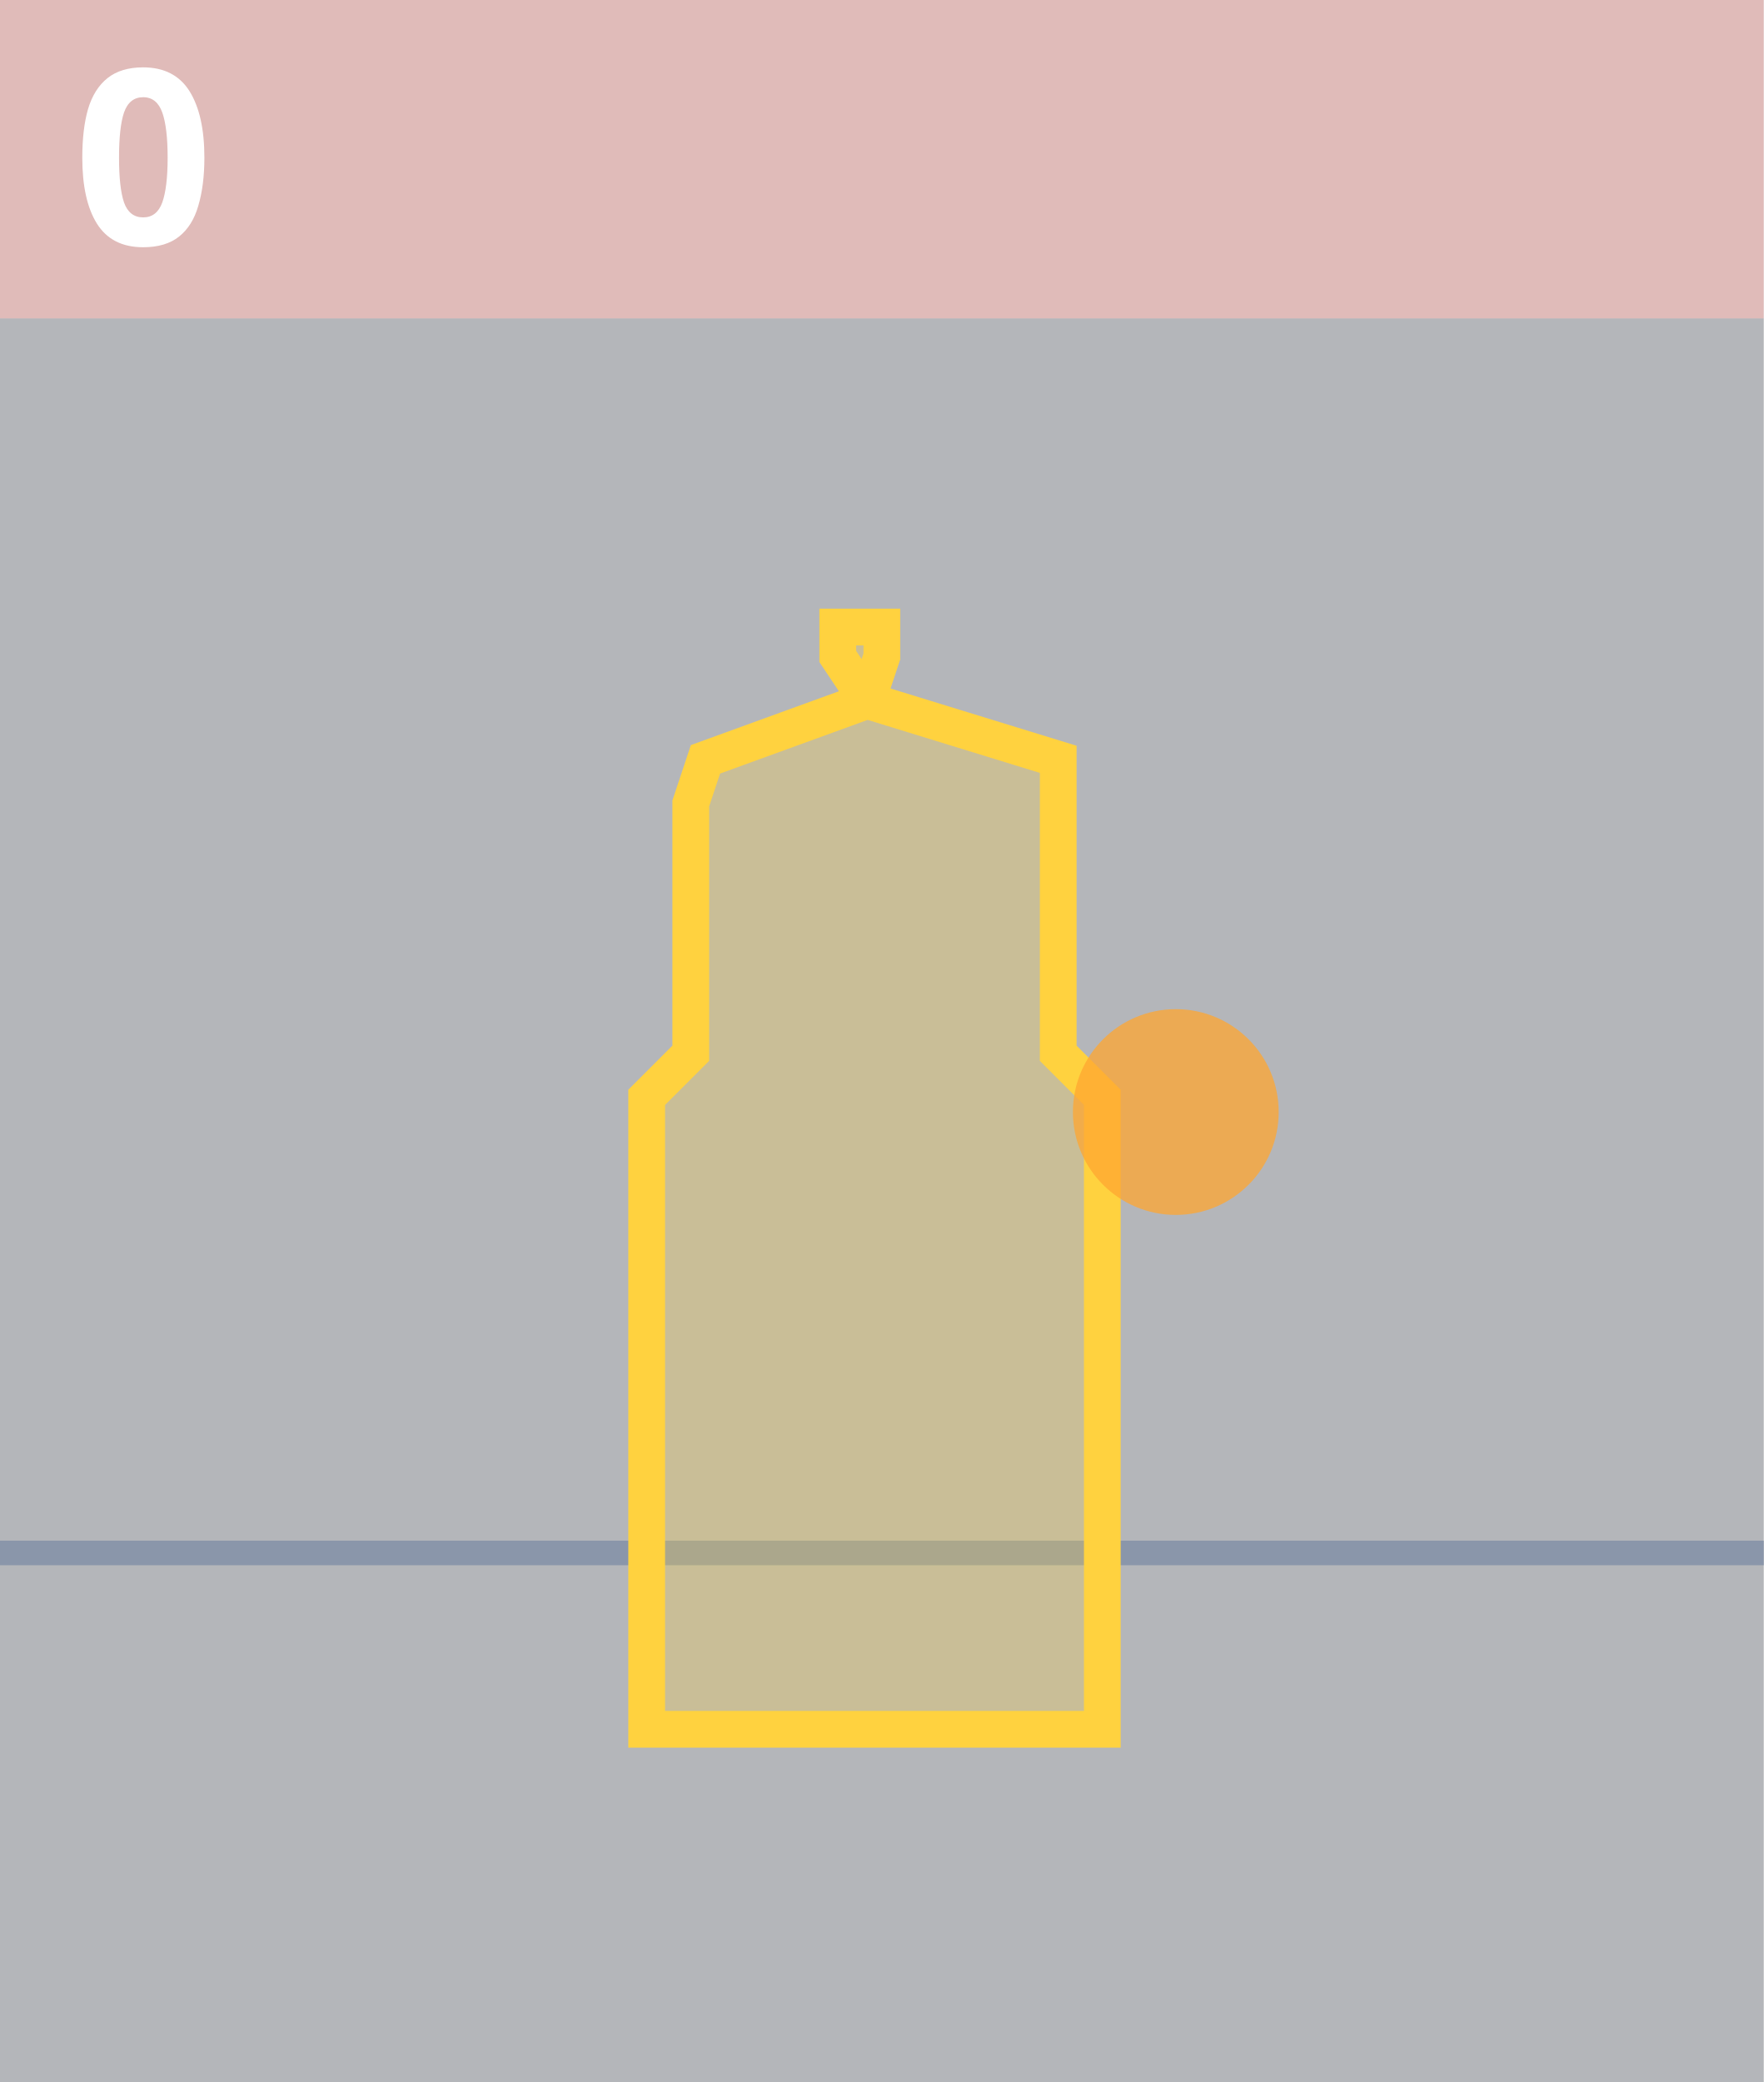
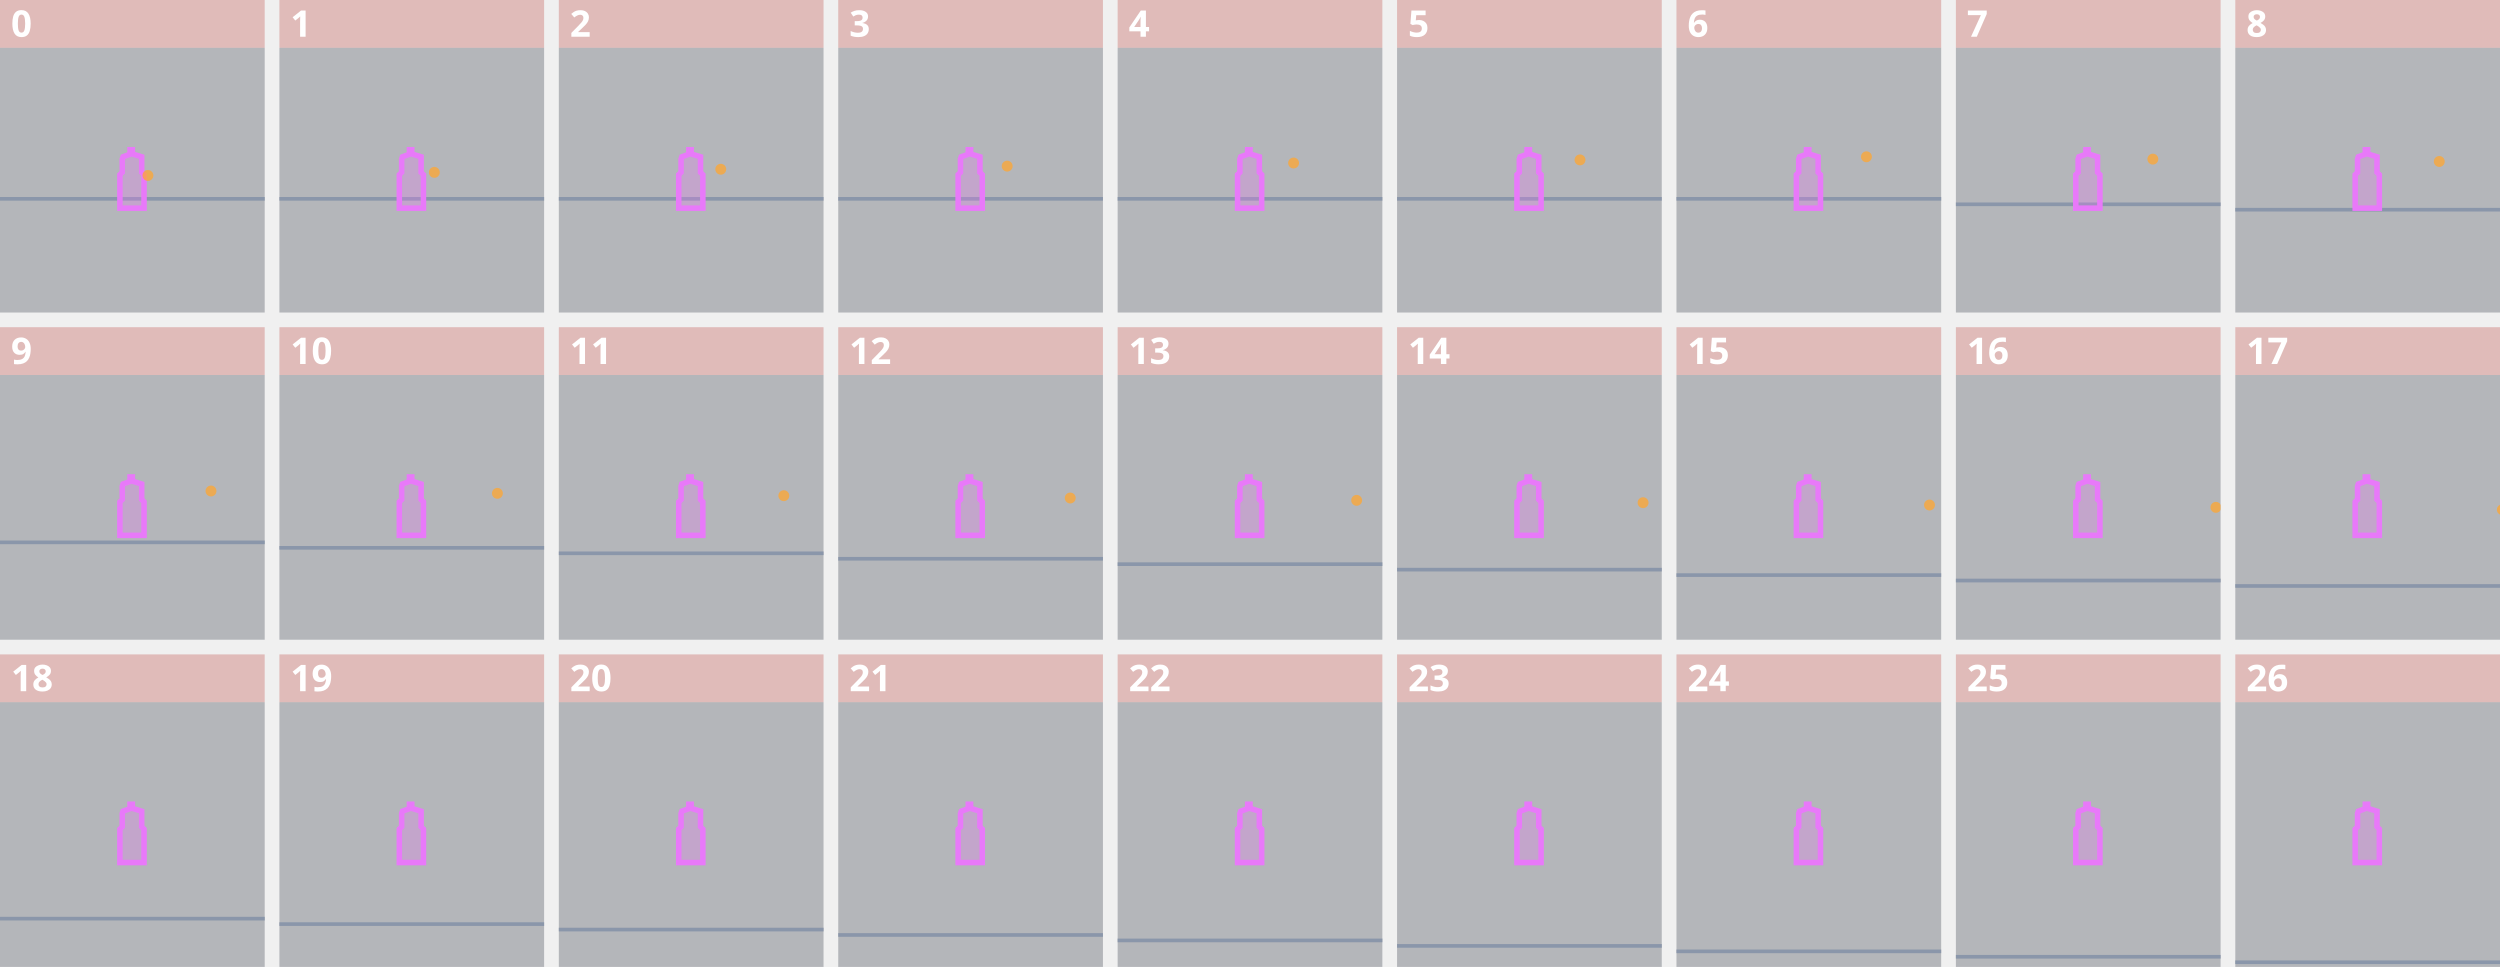
- <svg xmlns="http://www.w3.org/2000/svg" viewBox="0 0 72 85" width="72" height="85">
-   <style>text{font:bold 10px sans-serif;fill:#ffffff}.k{fill:#1b2230}.g{stroke:#8a96aa;stroke-width:1.67}use{stroke-width:2.50;fill-opacity:.28}.u{stroke:#ffd23f;fill:#ffd23f}.v{stroke:#4ade80;fill:#4ade80;fill-opacity:.6}.a{stroke:#e879f9;fill:#e879f9}.o{stroke:#22d3ee;fill:#22d3ee;fill-opacity:.5}.H{color:#ff4d3d;fill:#ff4d3d;opacity:.7}.G{color:#3b9cff;fill:#3b9cff;opacity:.75}.S{color:#ffa630;fill:#ffa630;opacity:.75}.T{color:#ffa630;fill:none;stroke:#ffa630;stroke-width:3.33;stroke-dasharray:6.7}.P{color:#c49bff;fill:none;stroke:#c49bff;stroke-width:1.67;stroke-dasharray:5.0}</style>
+ <svg xmlns="http://www.w3.org/2000/svg" viewBox="0 0 680 263" width="680" height="263">
+   <style>text{font:bold 10px sans-serif;fill:#ffffff}.k{fill:#1b2230}.g{stroke:#8a96aa;stroke-width:4.72}use{stroke-width:7.08;fill-opacity:.28}.u{stroke:#ffd23f;fill:#ffd23f}.v{stroke:#4ade80;fill:#4ade80;fill-opacity:.6}.a{stroke:#e879f9;fill:#e879f9}.o{stroke:#22d3ee;fill:#22d3ee;fill-opacity:.5}.H{color:#ff4d3d;fill:#ff4d3d;opacity:.7}.G{color:#3b9cff;fill:#3b9cff;opacity:.75}.S{color:#ffa630;fill:#ffa630;opacity:.75}.T{color:#ffa630;fill:none;stroke:#ffa630;stroke-width:9.44;stroke-dasharray:18.9}.P{color:#c49bff;fill:none;stroke:#c49bff;stroke-width:4.72;stroke-dasharray:14.2}</style>
  <defs>
    <path id="b0" d="M-3 -39L0 -39L0 -37L-1 -34L12 -30L12 -27L12 -24L12 -20L12 -17L12 -14L12 -10L15 -7L15 -3L15 0L15 4L15 7L15 10L15 14L15 17L15 20L15 24L15 27L15 30L15 34L15 36L-16 36L-16 34L-16 30L-16 27L-16 24L-16 20L-16 17L-16 14L-16 10L-16 7L-16 4L-16 0L-16 -3L-16 -7L-13 -10L-13 -14L-13 -17L-13 -20L-13 -24L-13 -27L-12 -30L-1 -34L-3 -37Z" />
-     <rect id="K" x="-60" y="-60" width="120" height="120" class="k" />
+     <rect id="K" x="-170" y="-170" width="340" height="340" class="k" />
    <rect id="La" width="72" height="13" fill="#b8332b" />
  </defs>
  <use href="#La" x="0" y="0" />
  <text x="3" y="10">0</text>
-   <svg x="0" y="13" width="72" height="72" viewBox="-60 -60 120 120">
-     <use href="#K" />
-     <line x1="-60" y1="24" x2="60" y2="24" class="g" />
-     <use href="#b0" class="u" />
+   <svg x="0" y="13" width="72" height="72" viewBox="-170 -170 340 340">
+     <use href="#K" />
+     <line x1="-170" y1="24" x2="170" y2="24" class="g" />
+     <use href="#b0" class="a" />
    <g class="S">
      <circle cx="20" cy="-6" r="7" />
    </g>
  </svg>
+   <use href="#La" x="76" y="0" />
+   <text x="79" y="10">1</text>
+   <svg x="76" y="13" width="72" height="72" viewBox="-170 -170 340 340">
+     <use href="#K" />
+     <line x1="-170" y1="24" x2="170" y2="24" class="g" />
+     <use href="#b0" class="a" />
+     <g class="S">
+       <circle cx="29" cy="-10" r="7" />
+     </g>
+   </svg>
+   <use href="#La" x="152" y="0" />
+   <text x="155" y="10">2</text>
+   <svg x="152" y="13" width="72" height="72" viewBox="-170 -170 340 340">
+     <use href="#K" />
+     <line x1="-170" y1="24" x2="170" y2="24" class="g" />
+     <use href="#b0" class="a" />
+     <g class="S">
+       <circle cx="38" cy="-14" r="7" />
+     </g>
+   </svg>
+   <use href="#La" x="228" y="0" />
+   <text x="231" y="10">3</text>
+   <svg x="228" y="13" width="72" height="72" viewBox="-170 -170 340 340">
+     <use href="#K" />
+     <line x1="-170" y1="24" x2="170" y2="24" class="g" />
+     <use href="#b0" class="a" />
+     <g class="S">
+       <circle cx="47" cy="-18" r="7" />
+     </g>
+   </svg>
+   <use href="#La" x="304" y="0" />
+   <text x="307" y="10">4</text>
+   <svg x="304" y="13" width="72" height="72" viewBox="-170 -170 340 340">
+     <use href="#K" />
+     <line x1="-170" y1="24" x2="170" y2="24" class="g" />
+     <use href="#b0" class="a" />
+     <g class="S">
+       <circle cx="56" cy="-22" r="7" />
+     </g>
+   </svg>
+   <use href="#La" x="380" y="0" />
+   <text x="383" y="10">5</text>
+   <svg x="380" y="13" width="72" height="72" viewBox="-170 -170 340 340">
+     <use href="#K" />
+     <line x1="-170" y1="24" x2="170" y2="24" class="g" />
+     <use href="#b0" class="a" />
+     <g class="S">
+       <circle cx="65" cy="-26" r="7" />
+     </g>
+   </svg>
+   <use href="#La" x="456" y="0" />
+   <text x="459" y="10">6</text>
+   <svg x="456" y="13" width="72" height="72" viewBox="-170 -170 340 340">
+     <use href="#K" />
+     <line x1="-170" y1="24" x2="170" y2="24" class="g" />
+     <use href="#b0" class="a" />
+     <g class="S">
+       <circle cx="74" cy="-30" r="7" />
+     </g>
+   </svg>
+   <use href="#La" x="532" y="0" />
+   <text x="535" y="10">7</text>
+   <svg x="532" y="13" width="72" height="72" viewBox="-170 -170 340 340">
+     <use href="#K" />
+     <line x1="-170" y1="31" x2="170" y2="31" class="g" />
+     <use href="#b0" class="a" />
+     <g class="S">
+       <circle cx="83" cy="-27" r="7" />
+     </g>
+   </svg>
+   <use href="#La" x="608" y="0" />
+   <text x="611" y="10">8</text>
+   <svg x="608" y="13" width="72" height="72" viewBox="-170 -170 340 340">
+     <use href="#K" />
+     <line x1="-170" y1="38" x2="170" y2="38" class="g" />
+     <use href="#b0" class="a" />
+     <g class="S">
+       <circle cx="92" cy="-24" r="7" />
+     </g>
+   </svg>
+   <use href="#La" x="0" y="89" />
+   <text x="3" y="99">9</text>
+   <svg x="0" y="102" width="72" height="72" viewBox="-170 -170 340 340">
+     <use href="#K" />
+     <line x1="-170" y1="45" x2="170" y2="45" class="g" />
+     <use href="#b0" class="a" />
+     <g class="S">
+       <circle cx="101" cy="-21" r="7" />
+     </g>
+   </svg>
+   <use href="#La" x="76" y="89" />
+   <text x="79" y="99">10</text>
+   <svg x="76" y="102" width="72" height="72" viewBox="-170 -170 340 340">
+     <use href="#K" />
+     <line x1="-170" y1="52" x2="170" y2="52" class="g" />
+     <use href="#b0" class="a" />
+     <g class="S">
+       <circle cx="110" cy="-18" r="7" />
+     </g>
+   </svg>
+   <use href="#La" x="152" y="89" />
+   <text x="155" y="99">11</text>
+   <svg x="152" y="102" width="72" height="72" viewBox="-170 -170 340 340">
+     <use href="#K" />
+     <line x1="-170" y1="59" x2="170" y2="59" class="g" />
+     <use href="#b0" class="a" />
+     <g class="S">
+       <circle cx="119" cy="-15" r="7" />
+     </g>
+   </svg>
+   <use href="#La" x="228" y="89" />
+   <text x="231" y="99">12</text>
+   <svg x="228" y="102" width="72" height="72" viewBox="-170 -170 340 340">
+     <use href="#K" />
+     <line x1="-170" y1="66" x2="170" y2="66" class="g" />
+     <use href="#b0" class="a" />
+     <g class="S">
+       <circle cx="128" cy="-12" r="7" />
+     </g>
+   </svg>
+   <use href="#La" x="304" y="89" />
+   <text x="307" y="99">13</text>
+   <svg x="304" y="102" width="72" height="72" viewBox="-170 -170 340 340">
+     <use href="#K" />
+     <line x1="-170" y1="73" x2="170" y2="73" class="g" />
+     <use href="#b0" class="a" />
+     <g class="S">
+       <circle cx="137" cy="-9" r="7" />
+     </g>
+   </svg>
+   <use href="#La" x="380" y="89" />
+   <text x="383" y="99">14</text>
+   <svg x="380" y="102" width="72" height="72" viewBox="-170 -170 340 340">
+     <use href="#K" />
+     <line x1="-170" y1="80" x2="170" y2="80" class="g" />
+     <use href="#b0" class="a" />
+     <g class="S">
+       <circle cx="146" cy="-6" r="7" />
+     </g>
+   </svg>
+   <use href="#La" x="456" y="89" />
+   <text x="459" y="99">15</text>
+   <svg x="456" y="102" width="72" height="72" viewBox="-170 -170 340 340">
+     <use href="#K" />
+     <line x1="-170" y1="87" x2="170" y2="87" class="g" />
+     <use href="#b0" class="a" />
+     <g class="S">
+       <circle cx="155" cy="-3" r="7" />
+     </g>
+   </svg>
+   <use href="#La" x="532" y="89" />
+   <text x="535" y="99">16</text>
+   <svg x="532" y="102" width="72" height="72" viewBox="-170 -170 340 340">
+     <use href="#K" />
+     <line x1="-170" y1="94" x2="170" y2="94" class="g" />
+     <use href="#b0" class="a" />
+     <g class="S">
+       <circle cx="164" cy="0" r="7" />
+     </g>
+   </svg>
+   <use href="#La" x="608" y="89" />
+   <text x="611" y="99">17</text>
+   <svg x="608" y="102" width="72" height="72" viewBox="-170 -170 340 340">
+     <use href="#K" />
+     <line x1="-170" y1="101" x2="170" y2="101" class="g" />
+     <use href="#b0" class="a" />
+     <g class="S">
+       <circle cx="173" cy="3" r="7" />
+     </g>
+   </svg>
+   <use href="#La" x="0" y="178" />
+   <text x="3" y="188">18</text>
+   <svg x="0" y="191" width="72" height="72" viewBox="-170 -170 340 340">
+     <use href="#K" />
+     <line x1="-170" y1="108" x2="170" y2="108" class="g" />
+     <use href="#b0" class="a" />
+     <g class="S">
+       <circle cx="182" cy="6" r="7" />
+     </g>
+   </svg>
+   <use href="#La" x="76" y="178" />
+   <text x="79" y="188">19</text>
+   <svg x="76" y="191" width="72" height="72" viewBox="-170 -170 340 340">
+     <use href="#K" />
+     <line x1="-170" y1="115" x2="170" y2="115" class="g" />
+     <use href="#b0" class="a" />
+     <g class="S">
+       <circle cx="191" cy="9" r="7" />
+     </g>
+   </svg>
+   <use href="#La" x="152" y="178" />
+   <text x="155" y="188">20</text>
+   <svg x="152" y="191" width="72" height="72" viewBox="-170 -170 340 340">
+     <use href="#K" />
+     <line x1="-170" y1="122" x2="170" y2="122" class="g" />
+     <use href="#b0" class="a" />
+     <g class="S">
+       <circle cx="200" cy="12" r="7" />
+     </g>
+   </svg>
+   <use href="#La" x="228" y="178" />
+   <text x="231" y="188">21</text>
+   <svg x="228" y="191" width="72" height="72" viewBox="-170 -170 340 340">
+     <use href="#K" />
+     <line x1="-170" y1="129" x2="170" y2="129" class="g" />
+     <use href="#b0" class="a" />
+     <g class="S">
+       <circle cx="209" cy="15" r="7" />
+     </g>
+   </svg>
+   <use href="#La" x="304" y="178" />
+   <text x="307" y="188">22</text>
+   <svg x="304" y="191" width="72" height="72" viewBox="-170 -170 340 340">
+     <use href="#K" />
+     <line x1="-170" y1="136" x2="170" y2="136" class="g" />
+     <use href="#b0" class="a" />
+     <g class="S">
+       <circle cx="218" cy="18" r="7" />
+     </g>
+   </svg>
+   <use href="#La" x="380" y="178" />
+   <text x="383" y="188">23</text>
+   <svg x="380" y="191" width="72" height="72" viewBox="-170 -170 340 340">
+     <use href="#K" />
+     <line x1="-170" y1="143" x2="170" y2="143" class="g" />
+     <use href="#b0" class="a" />
+     <g class="S">
+       <circle cx="227" cy="21" r="7" />
+     </g>
+   </svg>
+   <use href="#La" x="456" y="178" />
+   <text x="459" y="188">24</text>
+   <svg x="456" y="191" width="72" height="72" viewBox="-170 -170 340 340">
+     <use href="#K" />
+     <line x1="-170" y1="150" x2="170" y2="150" class="g" />
+     <use href="#b0" class="a" />
+     <g class="S">
+       <circle cx="236" cy="24" r="7" />
+     </g>
+   </svg>
+   <use href="#La" x="532" y="178" />
+   <text x="535" y="188">25</text>
+   <svg x="532" y="191" width="72" height="72" viewBox="-170 -170 340 340">
+     <use href="#K" />
+     <line x1="-170" y1="157" x2="170" y2="157" class="g" />
+     <use href="#b0" class="a" />
+     <g class="S">
+       <circle cx="245" cy="27" r="7" />
+     </g>
+   </svg>
+   <use href="#La" x="608" y="178" />
+   <text x="611" y="188">26</text>
+   <svg x="608" y="191" width="72" height="72" viewBox="-170 -170 340 340">
+     <use href="#K" />
+     <line x1="-170" y1="164" x2="170" y2="164" class="g" />
+     <use href="#b0" class="a" />
+     <g class="S">
+       <circle cx="254" cy="30" r="7" />
+     </g>
+   </svg>
</svg>
